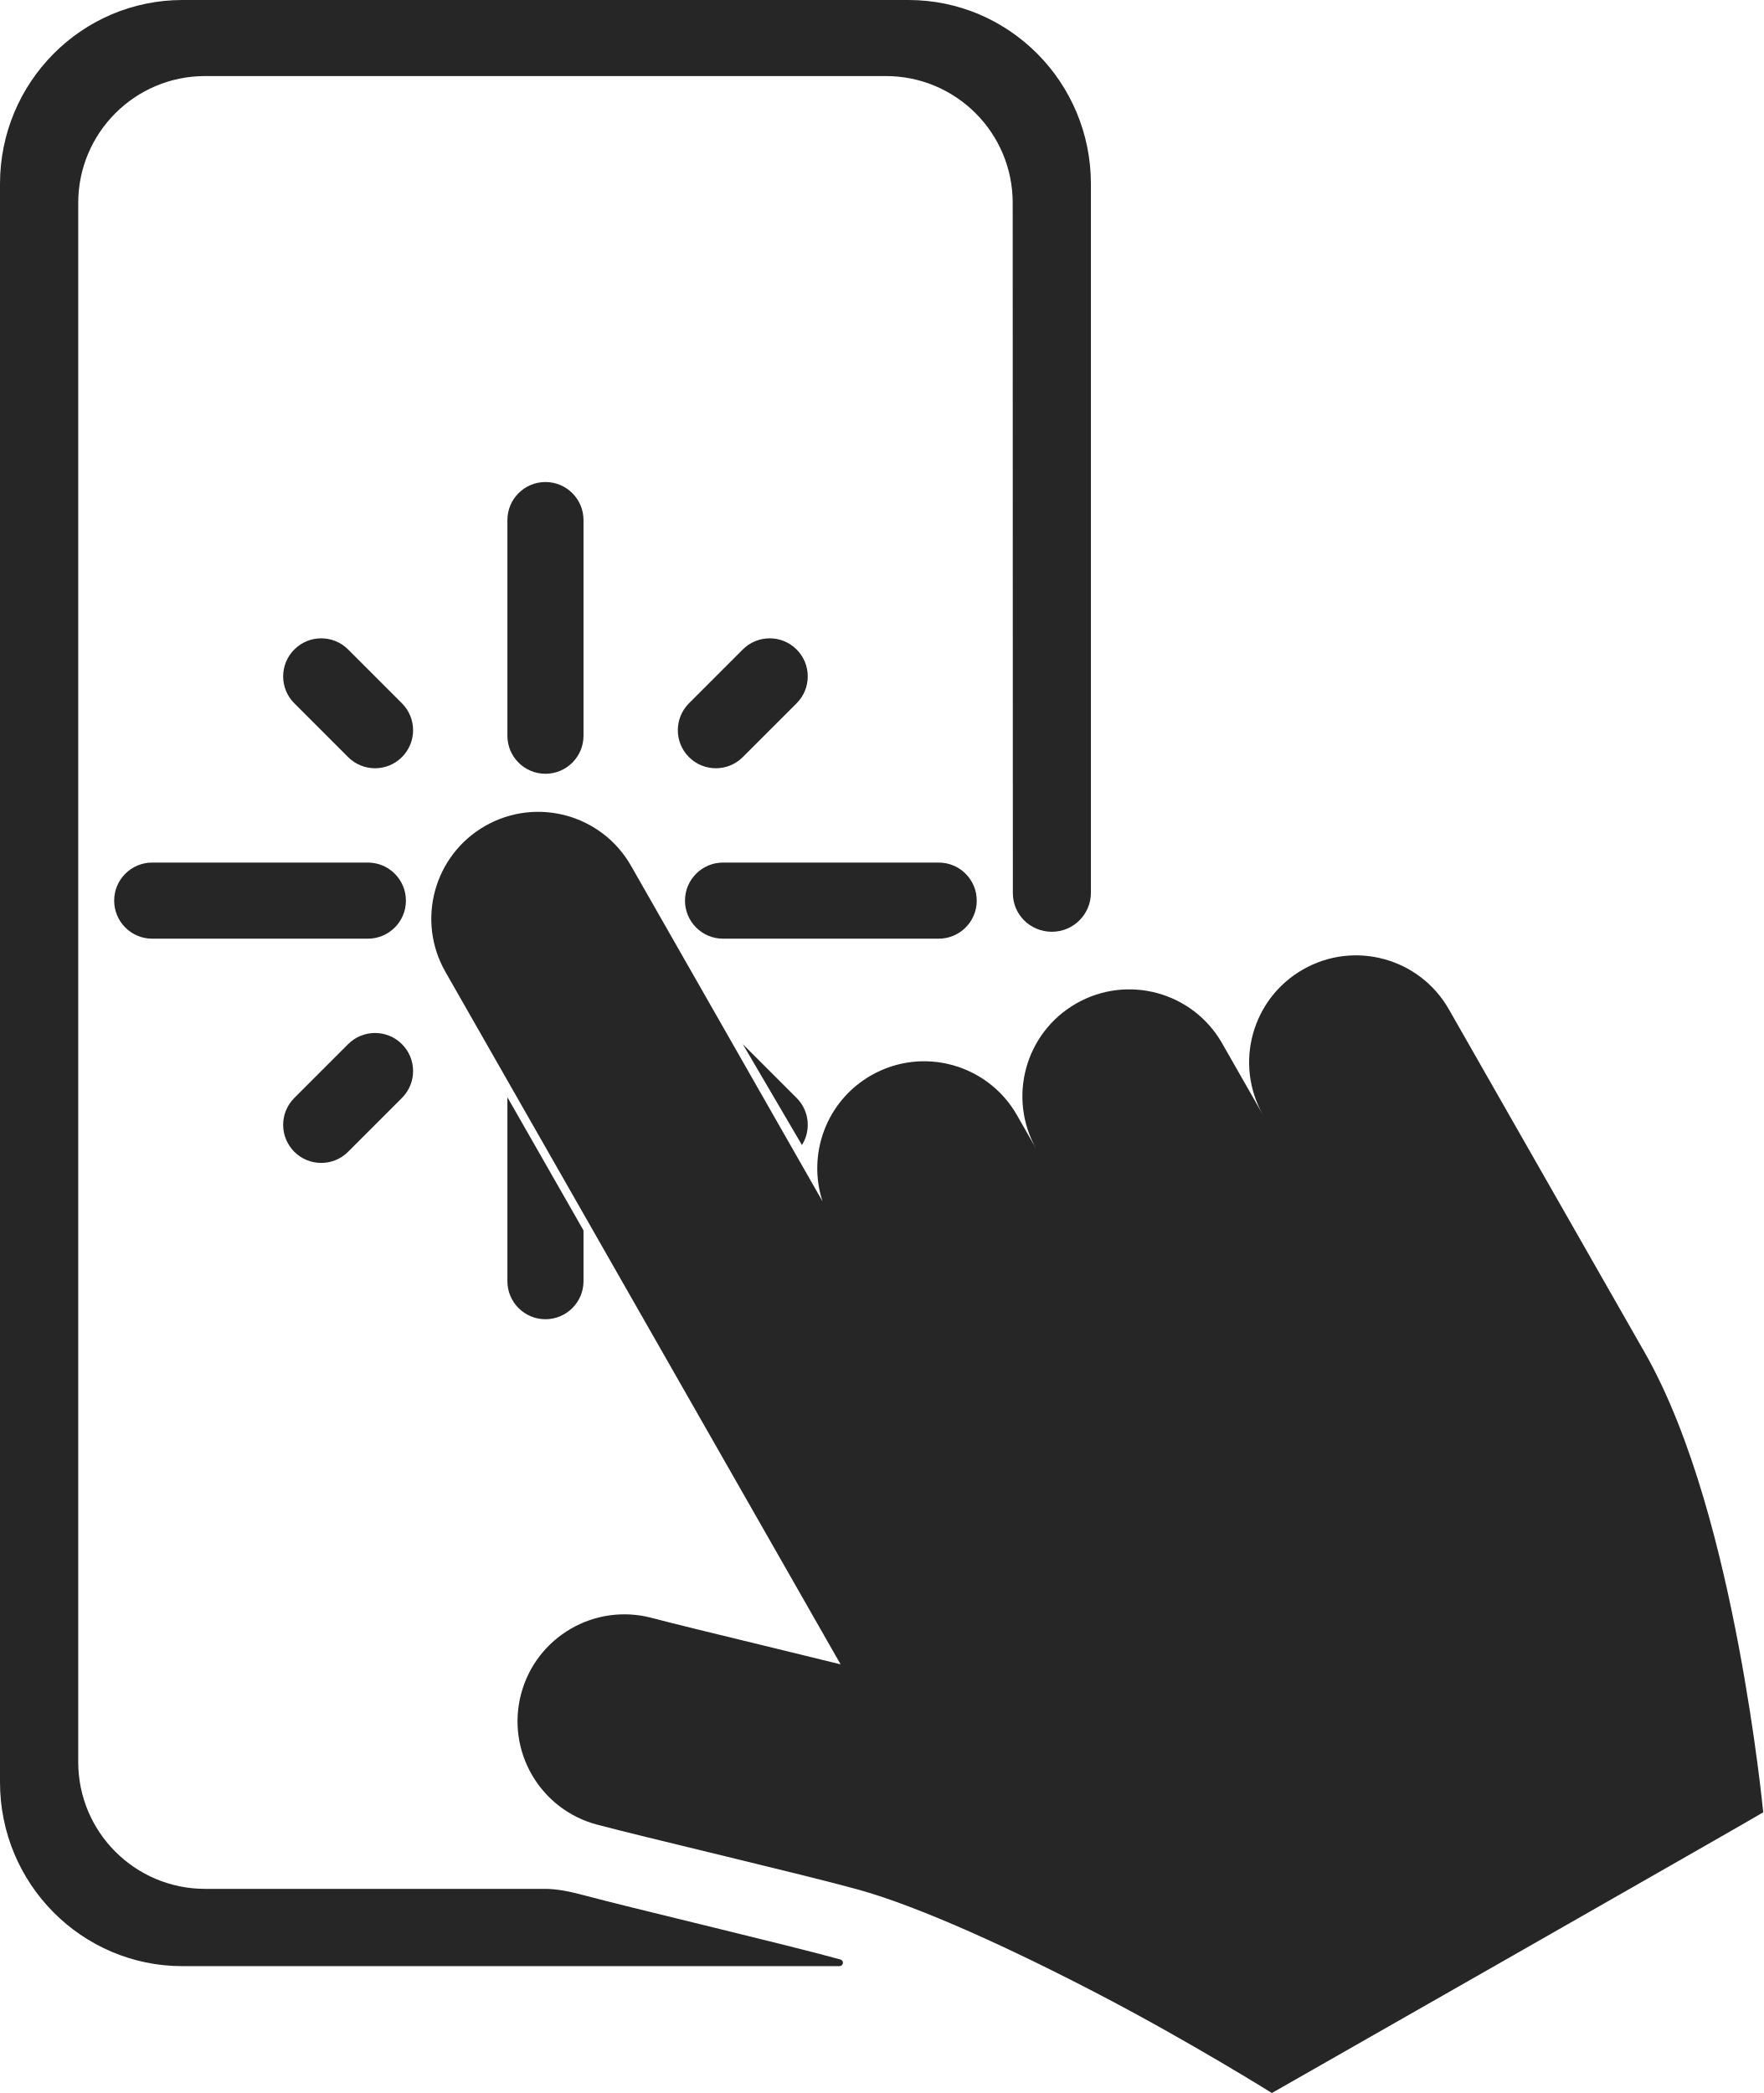
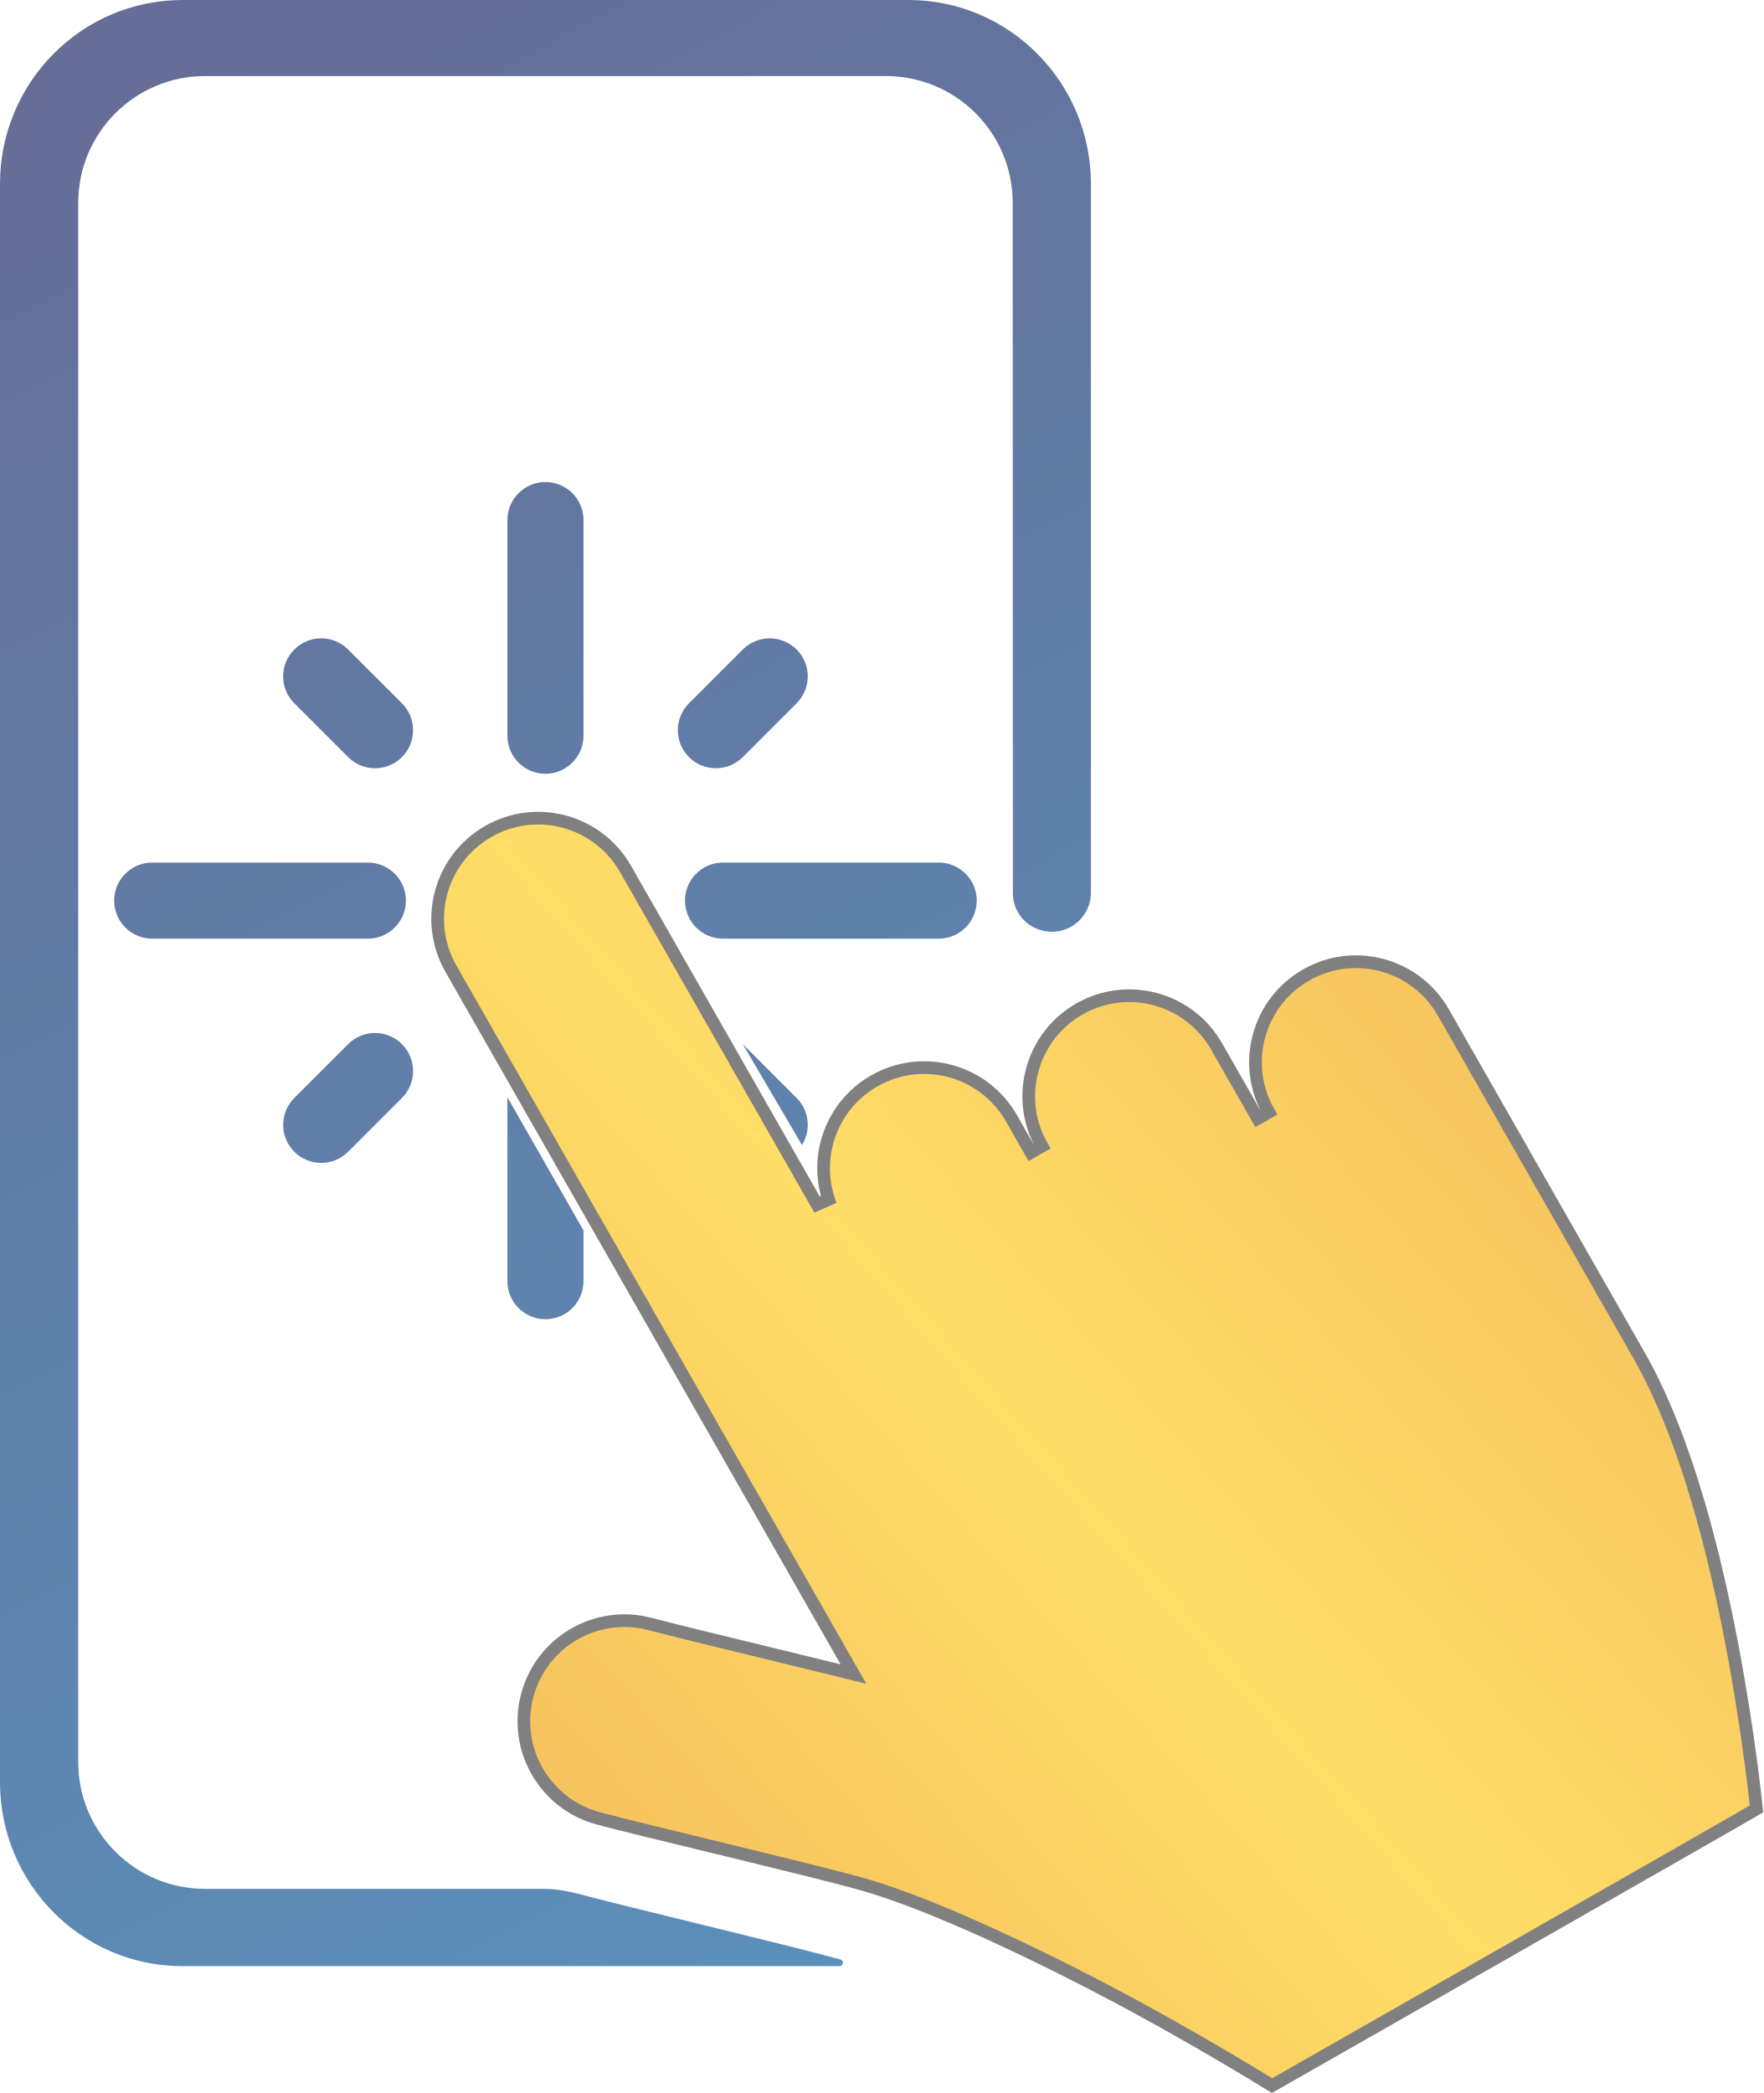
<svg xmlns="http://www.w3.org/2000/svg" width="139" height="165" viewBox="0 0 139 165" fill="none">
-   <path fill-rule="evenodd" clip-rule="evenodd" d="M38.25 65.11C42.292 62.802 47.438 64.209 49.745 68.252L64.843 94.709C63.624 90.984 65.143 86.793 68.678 84.774C72.72 82.466 77.866 83.873 80.173 87.915L81.708 90.604C79.401 86.561 80.807 81.413 84.848 79.106C88.889 76.798 94.036 78.204 96.343 82.247L99.583 87.924C97.275 83.881 98.681 78.733 102.723 76.425C106.764 74.117 111.911 75.524 114.218 79.566L129.648 106.606C133.474 113.31 135.739 122.765 137.053 129.701C137.74 133.332 138.224 136.596 138.536 138.953C138.692 140.135 138.806 141.096 138.882 141.771C138.924 142.138 138.964 142.506 139 142.873C139.004 142.921 100.267 165 100.267 165C100.267 165 93.842 160.989 86.848 157.334C79.865 153.685 72.457 150.277 67.542 148.933C65.244 148.305 61.33 147.347 57.307 146.369C56.821 146.251 56.333 146.133 55.846 146.014C52.415 145.182 49.074 144.371 47.078 143.845C42.578 142.659 39.892 138.048 41.078 133.546C42.263 129.045 46.873 126.358 51.373 127.544C53.193 128.024 56.343 128.788 59.824 129.633C60.305 129.75 60.793 129.868 61.284 129.988C62.948 130.392 64.655 130.808 66.267 131.207L35.11 76.609C32.803 72.566 34.209 67.418 38.25 65.11Z" fill="#262626" />
-   <path fill-rule="evenodd" clip-rule="evenodd" d="M14.39 0C6.443 0 0 6.491 0 14.499V140.501C0 148.509 6.443 155 14.39 155H66.164C66.496 155 66.564 154.56 66.243 154.472C64.04 153.866 60.222 152.923 56.188 151.936C55.72 151.821 55.25 151.706 54.781 151.592L54.759 151.587L54.67 151.565C51.3 150.741 47.938 149.919 45.901 149.378C44.929 149.12 43.941 148.907 42.936 148.907H16.167C10.645 148.907 6.167 144.43 6.167 138.907V15.996C6.167 10.473 10.645 5.996 16.167 5.996H69.833C75.356 5.996 79.833 10.465 79.834 15.988C79.837 32.158 79.845 61.018 79.847 70.41C79.848 72.109 81.225 73.455 82.924 73.455C84.623 73.455 86 72.077 86 70.378V14.499C86 6.491 79.557 0 71.61 0H14.39Z" fill="#262626" />
-   <path d="M40 41C40 39.343 41.343 38 43 38C44.657 38 46 39.343 46 41V58C46 59.657 44.657 61 43 61C41.343 61 40 59.657 40 58V41Z" fill="#262626" />
-   <path d="M46 97V101C46 102.657 44.657 104 43 104C41.343 104 40 102.657 40 101V86.5L46 97Z" fill="#262626" />
-   <path d="M12 74C10.343 74 9 72.657 9 71C9 69.343 10.343 68 12 68H29C30.657 68 32 69.343 32 71C32 72.657 30.657 74 29 74H12Z" fill="#262626" />
-   <path d="M57 74C55.343 74 54 72.657 54 71C54 69.343 55.343 68 57 68H74C75.657 68 77 69.343 77 71C77 72.657 75.657 74 74 74H57Z" fill="#262626" />
-   <path d="M23.201 55.444C22.029 54.272 22.029 52.373 23.201 51.201C24.373 50.029 26.272 50.029 27.444 51.201L31.686 55.444C32.858 56.615 32.858 58.515 31.686 59.686C30.515 60.858 28.615 60.858 27.444 59.686L23.201 55.444Z" fill="#262626" />
-   <path d="M58.556 82.314L62.799 86.556C63.648 87.405 63.882 88.637 63.5 89.697C63.429 89.895 63.336 90.087 63.221 90.27L58.556 82.314Z" fill="#262626" />
-   <path d="M27.444 90.799C26.272 91.971 24.373 91.971 23.201 90.799C22.029 89.627 22.029 87.728 23.201 86.556L27.444 82.314C28.615 81.142 30.515 81.142 31.686 82.314C32.858 83.485 32.858 85.385 31.686 86.556L27.444 90.799Z" fill="#262626" />
-   <path d="M58.556 59.686C57.385 60.858 55.485 60.858 54.314 59.686C53.142 58.515 53.142 56.615 54.314 55.444L58.556 51.201C59.728 50.029 61.627 50.029 62.799 51.201C63.971 52.373 63.971 54.272 62.799 55.444L58.556 59.686Z" fill="#262626" />
+   <path fill-rule="evenodd" clip-rule="evenodd" d="M14.39 0C6.443 0 0 6.491 0 14.499V140.501C0 148.509 6.443 155 14.39 155H66.164C66.496 155 66.564 154.56 66.243 154.472C64.04 153.866 60.222 152.923 56.188 151.936C55.72 151.821 55.25 151.706 54.781 151.592L54.67 151.565C51.3 150.741 47.938 149.919 45.901 149.378C44.929 149.12 43.941 148.907 42.936 148.907H16.167C10.645 148.907 6.167 144.43 6.167 138.907V15.996C6.167 10.473 10.645 5.996 16.167 5.996H69.833C75.356 5.996 79.833 10.465 79.834 15.988C79.837 32.158 79.845 61.018 79.847 70.41C79.848 72.109 81.225 73.455 82.924 73.455C84.623 73.455 86 72.077 86 70.378V14.499C86 6.491 79.557 0 71.61 0H14.39Z" fill="url(#paint0_linear_1717_587)" />
+   <path d="M40 41C40 39.343 41.343 38 43 38C44.657 38 46 39.343 46 41V58C46 59.657 44.657 61 43 61C41.343 61 40 59.657 40 58V41Z" fill="url(#paint1_linear_1717_587)" />
+   <path d="M46 97V101C46 102.657 44.657 104 43 104C41.343 104 40 102.657 40 101V86.5L46 97Z" fill="url(#paint2_linear_1717_587)" />
+   <path d="M12 74C10.343 74 9 72.657 9 71C9 69.343 10.343 68 12 68H29C30.657 68 32 69.343 32 71C32 72.657 30.657 74 29 74H12Z" fill="url(#paint3_linear_1717_587)" />
+   <path d="M57 74C55.343 74 54 72.657 54 71C54 69.343 55.343 68 57 68H74C75.657 68 77 69.343 77 71C77 72.657 75.657 74 74 74H57Z" fill="url(#paint4_linear_1717_587)" />
+   <path d="M23.201 55.444C22.029 54.272 22.029 52.372 23.201 51.201C24.373 50.029 26.272 50.029 27.444 51.201L31.686 55.444C32.858 56.615 32.858 58.515 31.686 59.686C30.515 60.858 28.615 60.858 27.444 59.686L23.201 55.444Z" fill="url(#paint5_linear_1717_587)" />
+   <path d="M58.556 82.313L62.799 86.556C63.648 87.405 63.882 88.637 63.5 89.697C63.429 89.895 63.336 90.087 63.221 90.269L58.556 82.313Z" fill="url(#paint6_linear_1717_587)" />
+   <path d="M27.444 90.799C26.272 91.97 24.373 91.97 23.201 90.799C22.029 89.627 22.029 87.728 23.201 86.556L27.444 82.314C28.615 81.142 30.515 81.142 31.686 82.314C32.858 83.485 32.858 85.385 31.686 86.556L27.444 90.799Z" fill="url(#paint7_linear_1717_587)" />
+   <path d="M58.556 59.686C57.385 60.858 55.485 60.858 54.314 59.686C53.142 58.515 53.142 56.615 54.314 55.444L58.556 51.201C59.728 50.029 61.627 50.029 62.799 51.201C63.971 52.372 63.971 54.272 62.799 55.444L58.556 59.686Z" fill="url(#paint8_linear_1717_587)" />
+   <path d="M64.409 94.957L65.319 94.553C64.172 91.05 65.601 87.107 68.926 85.208C72.728 83.037 77.569 84.36 79.739 88.163L81.273 90.852L81.708 90.604L82.142 90.356C79.972 86.553 81.294 81.711 85.096 79.54C88.897 77.369 93.739 78.692 95.909 82.495L99.148 88.171L99.583 87.924L100.017 87.676C97.847 83.873 99.169 79.03 102.971 76.859C106.772 74.688 111.613 76.011 113.784 79.814L129.214 106.854C132.995 113.479 135.248 122.861 136.561 129.794C137.247 133.414 137.729 136.668 138.04 139.019C138.196 140.197 138.31 141.155 138.385 141.827C138.415 142.087 138.443 142.347 138.47 142.607C138.424 142.634 138.372 142.664 138.315 142.697C138.032 142.861 137.617 143.1 137.088 143.404C136.03 144.012 134.517 144.878 132.702 145.917C129.071 147.993 124.229 150.757 119.387 153.52C114.545 156.283 109.703 159.044 106.072 161.115L101.684 163.617L100.454 164.318L100.277 164.418C100.265 164.411 100.253 164.403 100.239 164.395C100.049 164.278 99.77 164.106 99.413 163.889C98.7 163.455 97.676 162.838 96.434 162.107C93.949 160.645 90.586 158.724 87.08 156.891C80.094 153.241 72.646 149.81 67.674 148.451C65.368 147.821 61.446 146.86 57.425 145.883L55.964 145.529C52.531 144.695 49.195 143.886 47.206 143.361C42.973 142.246 40.445 137.908 41.561 133.674C42.676 129.439 47.012 126.912 51.245 128.027C53.07 128.508 56.221 129.273 59.695 130.117L59.706 130.119L61.166 130.474C62.83 130.878 64.536 131.294 66.147 131.692L67.279 131.972L66.701 130.959L35.544 76.361C33.374 72.558 34.697 67.715 38.498 65.544C42.3 63.374 47.141 64.696 49.311 68.499L64.409 94.957Z" fill="url(#paint9_linear_1717_587)" stroke="#808080" />
+   <defs>
+     <linearGradient id="paint0_linear_1717_587" x1="5" y1="5.5" x2="83.5" y2="158.5" gradientUnits="userSpaceOnUse">
+       <stop stop-color="#666D97" />
+       <stop offset="1" stop-color="#5992BD" />
+     </linearGradient>
+     <linearGradient id="paint1_linear_1717_587" x1="5" y1="5.5" x2="83.5" y2="158.5" gradientUnits="userSpaceOnUse">
+       <stop stop-color="#666D97" />
+       <stop offset="1" stop-color="#5992BD" />
+     </linearGradient>
+     <linearGradient id="paint2_linear_1717_587" x1="5" y1="5.5" x2="83.5" y2="158.5" gradientUnits="userSpaceOnUse">
+       <stop stop-color="#666D97" />
+       <stop offset="1" stop-color="#5992BD" />
+     </linearGradient>
+     <linearGradient id="paint3_linear_1717_587" x1="5" y1="5.5" x2="83.5" y2="158.5" gradientUnits="userSpaceOnUse">
+       <stop stop-color="#666D97" />
+       <stop offset="1" stop-color="#5992BD" />
+     </linearGradient>
+     <linearGradient id="paint4_linear_1717_587" x1="5" y1="5.5" x2="83.5" y2="158.5" gradientUnits="userSpaceOnUse">
+       <stop stop-color="#666D97" />
+       <stop offset="1" stop-color="#5992BD" />
+     </linearGradient>
+     <linearGradient id="paint5_linear_1717_587" x1="5" y1="5.5" x2="83.5" y2="158.5" gradientUnits="userSpaceOnUse">
+       <stop stop-color="#666D97" />
+       <stop offset="1" stop-color="#5992BD" />
+     </linearGradient>
+     <linearGradient id="paint6_linear_1717_587" x1="5" y1="5.5" x2="83.5" y2="158.5" gradientUnits="userSpaceOnUse">
+       <stop stop-color="#666D97" />
+       <stop offset="1" stop-color="#5992BD" />
+     </linearGradient>
+     <linearGradient id="paint7_linear_1717_587" x1="5" y1="5.5" x2="83.5" y2="158.5" gradientUnits="userSpaceOnUse">
+       <stop stop-color="#666D97" />
+       <stop offset="1" stop-color="#5992BD" />
+     </linearGradient>
+     <linearGradient id="paint8_linear_1717_587" x1="5" y1="5.5" x2="83.5" y2="158.5" gradientUnits="userSpaceOnUse">
+       <stop stop-color="#666D97" />
+       <stop offset="1" stop-color="#5992BD" />
+     </linearGradient>
+     <linearGradient id="paint9_linear_1717_587" x1="202" y1="74.5" x2="37.5" y2="220" gradientUnits="userSpaceOnUse">
+       <stop stop-color="#EBA352" />
+       <stop offset="0.531" stop-color="#FFDD67" />
+       <stop offset="1" stop-color="#EBA352" />
+     </linearGradient>
+   </defs>
</svg>
